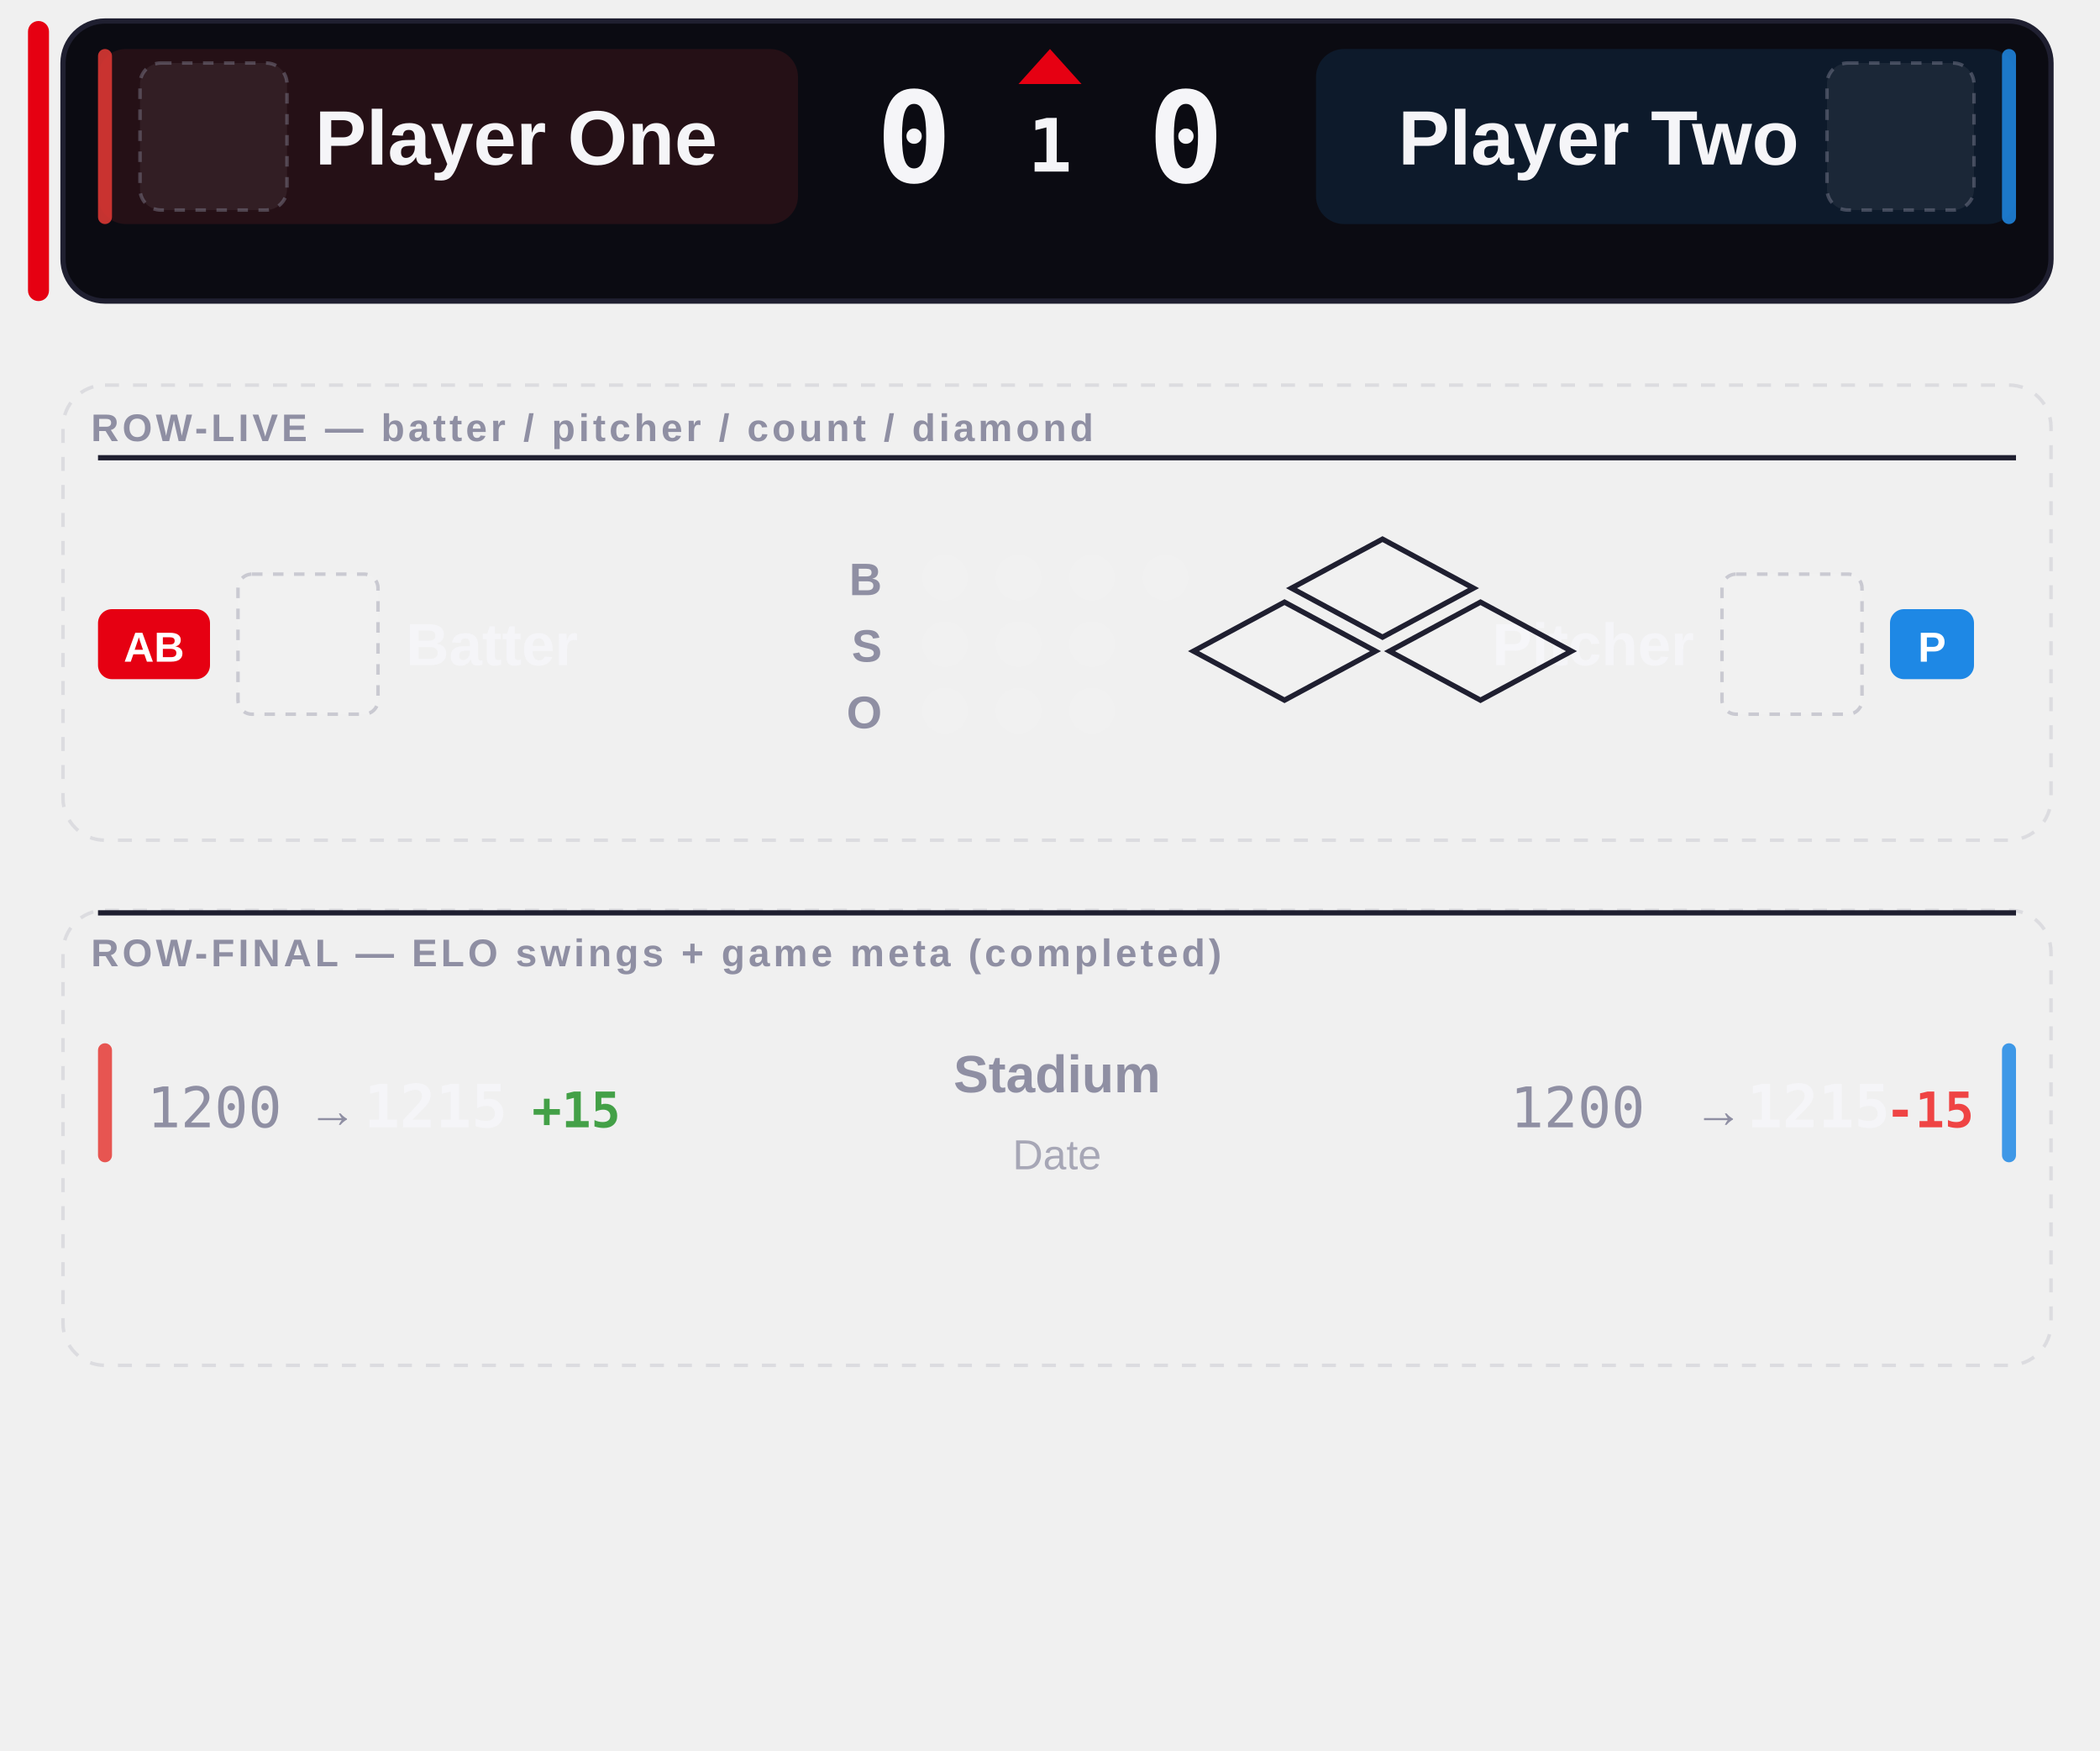
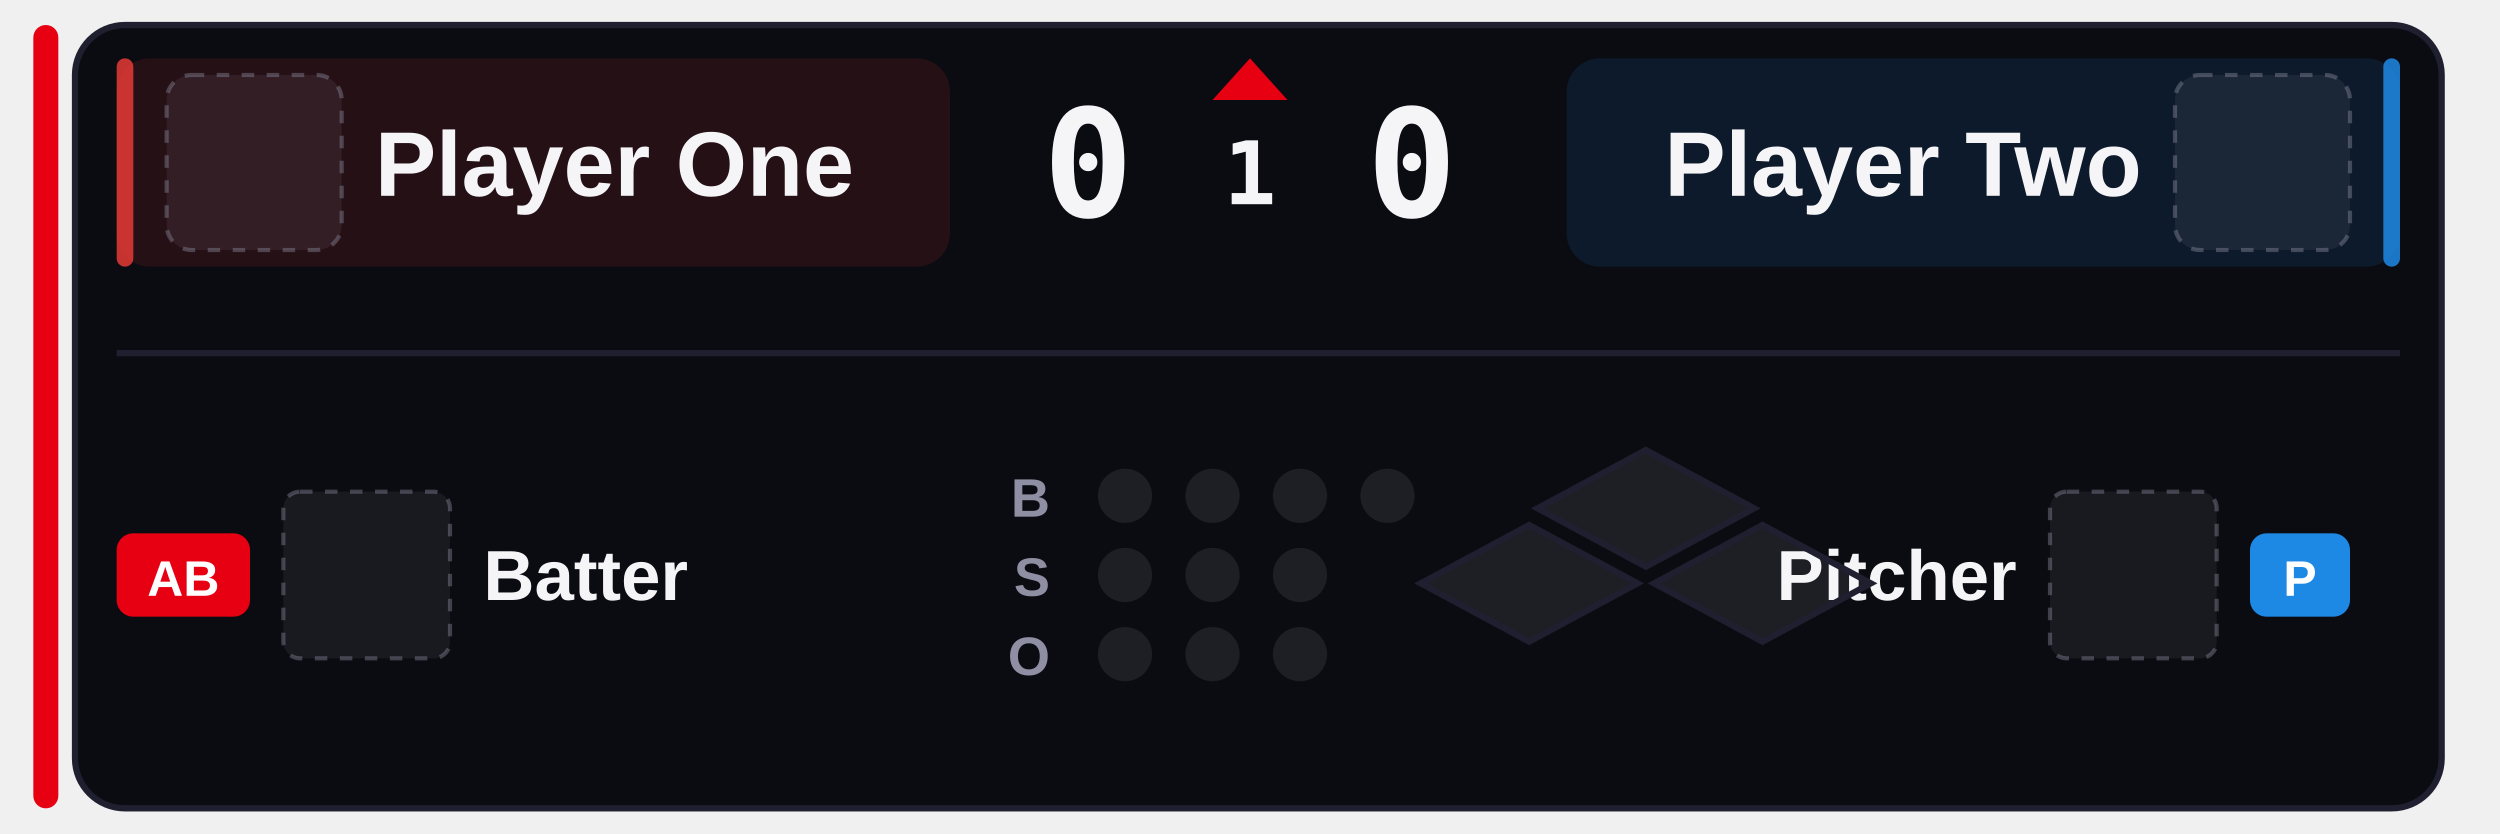
- <svg xmlns="http://www.w3.org/2000/svg" viewBox="0 0 600 500" preserveAspectRatio="xMidYMid meet">
-   <rect id="slot=card-rail" data-name="slot=card-rail" x="8" y="6" width="6" height="80" rx="3" fill="#e60012" />
-   <rect id="slot=card-bg" data-name="slot=card-bg" x="18" y="6" width="568" height="80" rx="12" fill="#0b0b12" stroke="#1f1f30" stroke-width="1.5" />
+ <svg xmlns="http://www.w3.org/2000/svg" viewBox="0 0 600 200" preserveAspectRatio="xMidYMid meet" data-layout="absolute">
+   <rect id="slot=card-rail" data-name="slot=card-rail" x="8" y="6" width="6" height="188" rx="3" fill="#e60012" />
+   <rect id="slot=card-bg" data-name="slot=card-bg" x="18" y="6" width="568" height="188" rx="12" fill="#0b0b12" stroke="#1f1f30" stroke-width="1.5" />
  <g id="slot=row-top" data-name="slot=row-top" data-h="78">
    <rect x="28" y="14" width="200" height="50" rx="8" fill="#e53935" fill-opacity="0.12" />
    <rect x="376" y="14" width="200" height="50" rx="8" fill="#1e88e5" fill-opacity="0.12" />
    <rect x="28" y="14" width="4" height="50" rx="2" fill="#e53935" opacity="0.85" />
    <rect x="572" y="14" width="4" height="50" rx="2" fill="#1e88e5" opacity="0.85" />
    <rect data-name="s1-logo placeholder (team icon)" x="40" y="18" width="42" height="42" rx="6" fill="#ffffff" fill-opacity="0.06" stroke="#8f8fa3" stroke-opacity="0.4" stroke-dasharray="3 3" />
    <image id="slot=s1-logo" data-name="slot=s1-logo" x="40" y="18" width="42" height="42" preserveAspectRatio="xMidYMid meet" />
    <text id="slot=s1-name" data-name="slot=s1-name maxw=132" data-maxw="132" x="90" y="47" fill="#f5f5f8" font-family="Arial, sans-serif" font-size="22" font-weight="700">Player One</text>
    <rect data-name="s2-logo placeholder (team icon)" x="522" y="18" width="42" height="42" rx="6" fill="#ffffff" fill-opacity="0.06" stroke="#8f8fa3" stroke-opacity="0.4" stroke-dasharray="3 3" />
    <image id="slot=s2-logo" data-name="slot=s2-logo" x="522" y="18" width="42" height="42" preserveAspectRatio="xMidYMid meet" />
    <text id="slot=s2-name" data-name="slot=s2-name maxw=132" data-maxw="132" x="514" y="47" text-anchor="end" fill="#f5f5f8" font-family="Arial, sans-serif" font-size="22" font-weight="700">Player Two</text>
    <text id="slot=s1-score" data-name="slot=s1-score maxw=50" data-maxw="50" x="272" y="52" text-anchor="end" fill="#f5f5f8" font-family="monospace" font-size="36" font-weight="700">0</text>
    <text id="slot=s2-score" data-name="slot=s2-score maxw=50" data-maxw="50" x="328" y="52" text-anchor="start" fill="#f5f5f8" font-family="monospace" font-size="36" font-weight="700">0</text>
    <g id="slot=inn-arrow-up" data-name="slot=inn-arrow-up">
      <polygon points="291,24 309,24 300,14" fill="#e60012" />
    </g>
    <g id="slot=inn-arrow-down" data-name="slot=inn-arrow-down" opacity="0">
      <polygon points="291,54 309,54 300,64" fill="#e60012" />
    </g>
    <text id="slot=inn-num" data-name="slot=inn-num" x="300" y="49" text-anchor="middle" fill="#f5f5f8" font-family="monospace" font-size="21" font-weight="700">1</text>
    <g id="slot=final-badge" data-name="slot=final-badge" opacity="0">
      <rect x="268" y="26" width="64" height="27" rx="6" fill="#e60012" />
      <text x="300" y="45" text-anchor="middle" fill="#ffffff" font-family="Arial, sans-serif" font-size="15" font-weight="700" letter-spacing="1">FINAL</text>
    </g>
  </g>
-   <g data-name="LABEL (editing aid, ignore)">
-     <rect x="18" y="110" width="568" height="130" rx="12" fill="#ffffff" fill-opacity="0.02" stroke="#8f8fa3" stroke-opacity="0.2" stroke-dasharray="4 4" />
-     <text x="26" y="126" fill="#8f8fa3" font-family="Arial, sans-serif" font-size="11" font-weight="700" letter-spacing="1">ROW-LIVE — batter / pitcher / count / diamond</text>
-   </g>
-   <g id="slot=row-live" data-name="slot=row-live" data-h="110" data-edit-offset="130" transform="translate(0,130)">
+   <g id="slot=row-live" data-name="slot=row-live" data-h="110" transform="translate(0,84)">
    <rect id="part=div" data-name="part=div" x="28" y="0" width="548" height="1.5" fill="#1f1f30" />
    <rect x="28" y="44" width="32" height="20" rx="4" fill="#e60012" />
    <text x="44" y="59" text-anchor="middle" fill="#ffffff" font-family="Arial, sans-serif" font-size="12" font-weight="700">AB</text>
    <rect data-name="bat-icon placeholder (character)" x="68" y="34" width="40" height="40" rx="4" fill="#ffffff" fill-opacity="0.06" stroke="#8f8fa3" stroke-opacity="0.4" stroke-dasharray="3 3" />
    <image id="slot=bat-icon" data-name="slot=bat-icon" x="68" y="34" width="40" height="40" preserveAspectRatio="xMidYMid meet" />
    <text id="slot=bat-name" data-name="slot=bat-name maxw=106" data-maxw="106" x="116" y="60" fill="#f5f5f8" font-family="Arial, sans-serif" font-size="17" font-weight="600">Batter</text>
    <text id="slot=pit-name" data-name="slot=pit-name maxw=106" data-maxw="106" x="484" y="60" text-anchor="end" fill="#f5f5f8" font-family="Arial, sans-serif" font-size="17" font-weight="600">Pitcher</text>
    <rect data-name="pit-icon placeholder (character)" x="492" y="34" width="40" height="40" rx="4" fill="#ffffff" fill-opacity="0.06" stroke="#8f8fa3" stroke-opacity="0.4" stroke-dasharray="3 3" />
    <image id="slot=pit-icon" data-name="slot=pit-icon" x="492" y="34" width="40" height="40" preserveAspectRatio="xMidYMid meet" />
    <rect x="540" y="44" width="24" height="20" rx="4" fill="#1e88e5" />
    <text x="552" y="59" text-anchor="middle" fill="#ffffff" font-family="Arial, sans-serif" font-size="12" font-weight="700">P</text>
    <text x="252" y="40" text-anchor="end" fill="#8f8fa3" font-family="Arial, sans-serif" font-size="13" font-weight="700">B</text>
    <circle id="slot=ball-0" data-name="slot=ball-0" cx="270" cy="35" r="6.5" fill="#ffffff" fill-opacity="0.08" />
    <circle id="slot=ball-1" data-name="slot=ball-1" cx="291" cy="35" r="6.5" fill="#ffffff" fill-opacity="0.08" />
    <circle id="slot=ball-2" data-name="slot=ball-2" cx="312" cy="35" r="6.5" fill="#ffffff" fill-opacity="0.08" />
    <circle id="slot=ball-3" data-name="slot=ball-3" cx="333" cy="35" r="6.5" fill="#ffffff" fill-opacity="0.08" />
    <text x="252" y="59" text-anchor="end" fill="#8f8fa3" font-family="Arial, sans-serif" font-size="13" font-weight="700">S</text>
    <circle id="slot=strike-0" data-name="slot=strike-0" cx="270" cy="54" r="6.5" fill="#ffffff" fill-opacity="0.08" />
    <circle id="slot=strike-1" data-name="slot=strike-1" cx="291" cy="54" r="6.5" fill="#ffffff" fill-opacity="0.08" />
    <circle id="slot=strike-2" data-name="slot=strike-2" cx="312" cy="54" r="6.5" fill="#ffffff" fill-opacity="0.08" />
    <text x="252" y="78" text-anchor="end" fill="#8f8fa3" font-family="Arial, sans-serif" font-size="13" font-weight="700">O</text>
    <circle id="slot=out-0" data-name="slot=out-0" cx="270" cy="73" r="6.5" fill="#ffffff" fill-opacity="0.08" />
    <circle id="slot=out-1" data-name="slot=out-1" cx="291" cy="73" r="6.5" fill="#ffffff" fill-opacity="0.08" />
    <circle id="slot=out-2" data-name="slot=out-2" cx="312" cy="73" r="6.5" fill="#ffffff" fill-opacity="0.08" />
    <polygon id="slot=base-2" data-name="slot=base-2" points="421,38 395,52 369,38 395,24" fill="#ffffff" fill-opacity="0.08" stroke="#1f1f30" stroke-width="1.5" />
    <polygon id="slot=base-3" data-name="slot=base-3" points="393,56 367,70 341,56 367,42" fill="#ffffff" fill-opacity="0.08" stroke="#1f1f30" stroke-width="1.5" />
    <polygon id="slot=base-1" data-name="slot=base-1" points="449,56 423,70 397,56 423,42" fill="#ffffff" fill-opacity="0.08" stroke="#1f1f30" stroke-width="1.5" />
    <image id="slot=runner-2" data-name="slot=runner-2" x="385" y="28" width="20" height="20" preserveAspectRatio="xMidYMid meet" />
    <image id="slot=runner-3" data-name="slot=runner-3" x="357" y="46" width="20" height="20" preserveAspectRatio="xMidYMid meet" />
    <image id="slot=runner-1" data-name="slot=runner-1" x="413" y="46" width="20" height="20" preserveAspectRatio="xMidYMid meet" />
  </g>
-   <g data-name="LABEL (editing aid, ignore)">
-     <rect x="18" y="260" width="568" height="130" rx="12" fill="#ffffff" fill-opacity="0.02" stroke="#8f8fa3" stroke-opacity="0.2" stroke-dasharray="4 4" />
-     <text x="26" y="276" fill="#8f8fa3" font-family="Arial, sans-serif" font-size="11" font-weight="700" letter-spacing="1">ROW-FINAL — ELO swings + game meta (completed)</text>
-   </g>
-   <g id="slot=row-final" data-name="slot=row-final" data-h="110" data-edit-offset="260" transform="translate(0,260)">
+   <g id="slot=row-final" data-name="slot=row-final" data-h="110" transform="translate(0,84)" opacity="0">
    <rect id="part=div" data-name="part=div" x="28" y="0" width="548" height="1.5" fill="#1f1f30" />
    <g id="slot=elo1-group" data-name="slot=elo1-group">
      <rect x="28" y="38" width="4" height="34" rx="2" fill="#e53935" opacity="0.85" />
      <text id="slot=elo1-in" data-name="slot=elo1-in" x="42" y="62" fill="#8f8fa3" font-family="monospace" font-size="16">1200</text>
      <text x="88" y="62" fill="#8f8fa3" font-family="Arial, sans-serif" font-size="14">→</text>
      <text id="slot=elo1-out" data-name="slot=elo1-out" x="104" y="62" fill="#f5f5f8" font-family="monospace" font-size="17" font-weight="700">1215</text>
      <text id="slot=elo1-delta" data-name="slot=elo1-delta" x="152" y="62" fill="#43a047" font-family="monospace" font-size="14" font-weight="700">+15</text>
    </g>
    <text id="slot=meta-main" data-name="slot=meta-main maxw=180" data-maxw="180" x="302" y="52" text-anchor="middle" fill="#8f8fa3" font-family="Arial, sans-serif" font-size="15" font-weight="600">Stadium</text>
    <text id="slot=meta-date" data-name="slot=meta-date" x="302" y="74" text-anchor="middle" fill="#8f8fa3" font-family="Arial, sans-serif" font-size="12" opacity="0.75">Date</text>
    <g id="slot=elo2-group" data-name="slot=elo2-group">
      <rect x="572" y="38" width="4" height="34" rx="2" fill="#1e88e5" opacity="0.85" />
      <text id="slot=elo2-in" data-name="slot=elo2-in" x="470" y="62" text-anchor="end" fill="#8f8fa3" font-family="monospace" font-size="16">1200</text>
      <text x="484" y="62" fill="#8f8fa3" font-family="Arial, sans-serif" font-size="14">→</text>
      <text id="slot=elo2-out" data-name="slot=elo2-out" x="540" y="62" text-anchor="end" fill="#f5f5f8" font-family="monospace" font-size="17" font-weight="700">1215</text>
      <text id="slot=elo2-delta" data-name="slot=elo2-delta" x="564" y="62" text-anchor="end" fill="#ef4444" font-family="monospace" font-size="14" font-weight="700">-15</text>
    </g>
  </g>
</svg>
